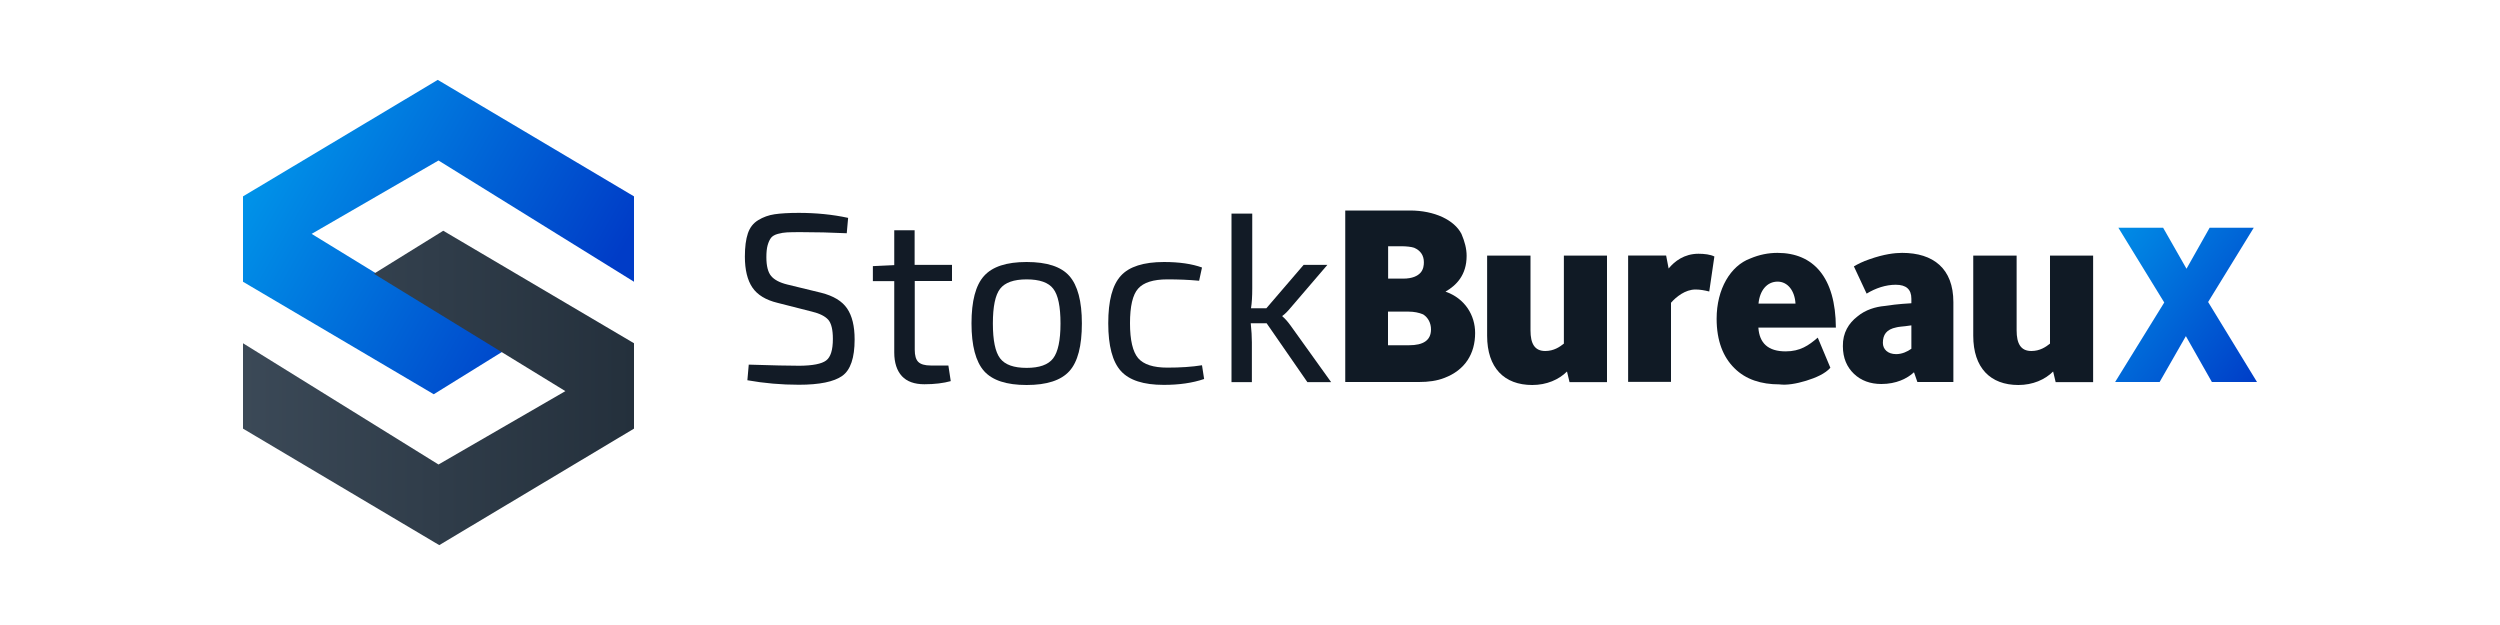
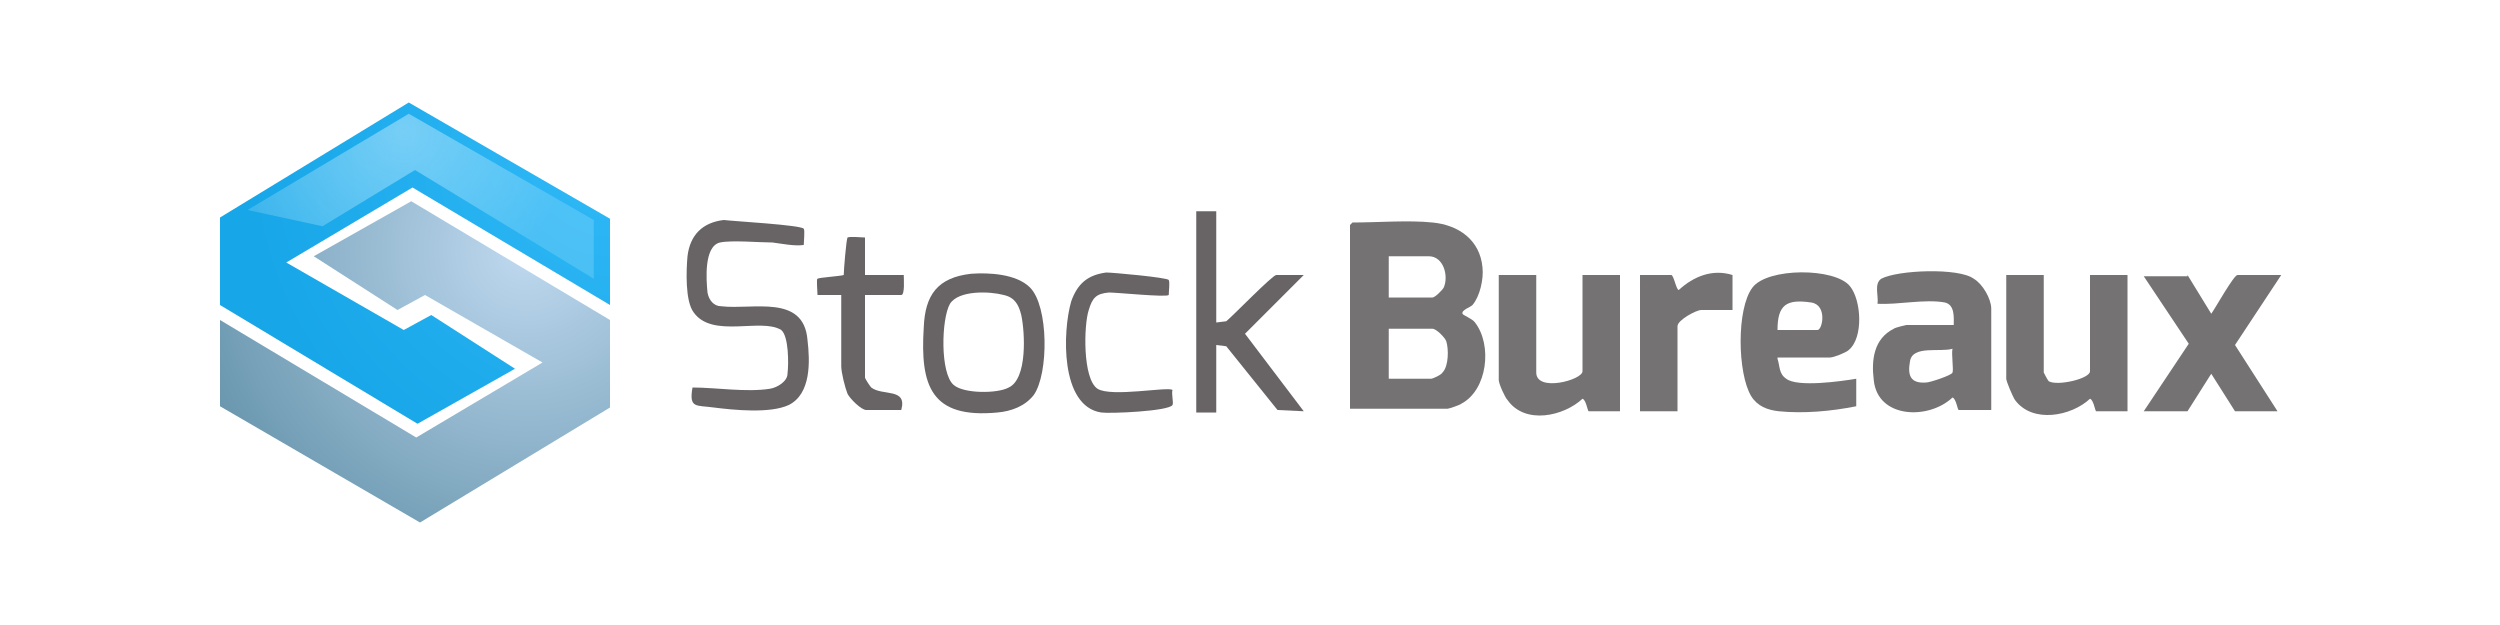
<svg xmlns="http://www.w3.org/2000/svg" version="1.1" id="Layer_1" x="0px" y="0px" viewBox="0 0 200 50" style="enable-background:new 0 0 200 50;" xml:space="preserve">
  <style type="text/css">
- 	.st0{fill:url(#SVGID_1_);}
- 	.st1{fill:url(#SVGID_00000040576660221126439760000015829871881818440630_);}
- 	.st2{fill:#121B26;}
- 	.st3{fill:#101A25;}
- 	.st4{fill:url(#SVGID_00000122684085650643659690000011620156957530266503_);}
+ 	.st0{display:none;}
+ 	.st1{display:inline;}
+ 	.st2{fill:url(#SVGID_1_);}
+ 	.st3{fill:url(#SVGID_00000101083371484567816640000015965051115940145797_);}
+ 	.st4{fill:#121B26;}
+ 	.st5{fill:#101A25;}
+ 	.st6{fill:url(#SVGID_00000130625359351735554050000017283302995442131351_);}
+ 	.st7{fill:#747273;}
+ 	.st8{fill:url(#SVGID_00000096048459036349063660000010241489486443876798_);}
+ 	.st9{fill:url(#SVGID_00000047018041064896218750000007627631230335029426_);}
+ 	.st10{opacity:0.49;fill:url(#SVGID_00000135686744111611346340000000711770127011456910_);}
+ 	.st11{fill:#686465;}
</style>
-   <g>
-     <g>
-       <linearGradient id="SVGID_1_" gradientUnits="userSpaceOnUse" x1="18.787" y1="9.732" x2="46.553" y2="25.69">
+   <g class="st0">
+     <g class="st1">
+       <linearGradient id="SVGID_1_" gradientUnits="userSpaceOnUse" x1="18.789" y1="42.271" x2="46.555" y2="26.314" gradientTransform="matrix(1 0 0 -1 0 52)">
        <stop offset="4.262232e-07" style="stop-color:#009EED" />
        <stop offset="1" style="stop-color:#003CC7" />
      </linearGradient>
-       <polygon class="st0" points="50.72,22.54 50.72,15.71 35.02,6.39 19.44,15.71 19.44,22.54 34.7,31.54 40.25,28.1 24.93,18.71     35.08,12.84   " />
-       <linearGradient id="SVGID_00000183240461822264204850000008912974007567760063_" gradientUnits="userSpaceOnUse" x1="19.442" y1="31.032" x2="50.719" y2="31.032">
+       <polygon class="st2" points="50.7,22.5 50.7,15.7 35,6.4 19.4,15.7 19.4,22.5 34.7,31.5 40.2,28.1 24.9,18.7 35.1,12.8   " />
+       <linearGradient id="SVGID_00000090269433590244539520000000579897013198999429_" gradientUnits="userSpaceOnUse" x1="19.44" y1="20.965" x2="50.72" y2="20.965" gradientTransform="matrix(1 0 0 -1 0 52)">
        <stop offset="4.262232e-07" style="stop-color:#3B4957" />
        <stop offset="1" style="stop-color:#24303C" />
      </linearGradient>
-       <polygon style="fill:url(#SVGID_00000183240461822264204850000008912974007567760063_);" points="19.44,27.46 19.44,34.29     35.14,43.61 50.72,34.29 50.72,27.46 35.46,18.46 29.91,21.9 45.23,31.29 35.08,37.16   " />
+       <polygon style="fill:url(#SVGID_00000090269433590244539520000000579897013198999429_);" points="19.4,27.5 19.4,34.3 35.1,43.6     50.7,34.3 50.7,27.5 35.5,18.5 29.9,21.9 45.2,31.3 35.1,37.2   " />
+     </g>
+     <g class="st1">
+       <g>
+         <path class="st4" d="M63.9,17c1.4,0,2.7,0.1,3.9,0.4l-0.1,1.2c-1.2-0.1-2.5-0.1-3.8-0.1c-0.5,0-0.8,0-1,0c-0.2,0-0.5,0-0.7,0.1     c-0.3,0.1-0.4,0.2-0.5,0.3c-0.1,0.1-0.2,0.3-0.3,0.6s-0.1,0.6-0.1,1c0,0.7,0.1,1.2,0.4,1.5s0.7,0.5,1.3,0.7l2.7,0.7     c1,0.2,1.7,0.7,2.1,1.3s0.6,1.4,0.6,2.5c0,1.5-0.3,2.4-1,2.9c-0.7,0.5-1.8,0.7-3.5,0.7c-1.4,0-2.8-0.1-4.1-0.4l0.1-1.2     c1.9,0.1,3.2,0.1,4.1,0.1c1.1,0,1.8-0.1,2.1-0.4s0.5-0.8,0.5-1.7c0-0.7-0.1-1.2-0.4-1.5c-0.2-0.3-0.7-0.5-1.3-0.6l-2.8-0.7     c-1-0.2-1.6-0.6-2-1.2s-0.6-1.4-0.6-2.5c0-0.8,0.1-1.4,0.2-1.9c0.2-0.5,0.4-0.8,0.8-1.1c0.4-0.2,0.8-0.4,1.3-0.5     C62.4,17.1,63.1,17,63.9,17z" />
+         <path class="st4" d="M73.2,21.2h3v1.3h-3V28c0,0.5,0.1,0.8,0.3,1c0.2,0.2,0.5,0.3,1,0.3h1.4l0.2,1.2c-0.6,0.2-1.3,0.2-2.1,0.2     c-0.8,0-1.4-0.2-1.8-0.6c-0.4-0.4-0.6-1.1-0.6-1.9v-5.7h-1.7v-1.2l1.7-0.1v-2.8h1.6L73.2,21.2L73.2,21.2z" />
+         <path class="st4" d="M82.1,21c1.6,0,2.8,0.4,3.4,1.1c0.7,0.8,1,2,1,3.8c0,1.8-0.3,3.1-1,3.8s-1.8,1.1-3.4,1.1s-2.7-0.4-3.4-1.1     c-0.7-0.8-1-2-1-3.8c0-1.8,0.3-3,1-3.8C79.4,21.3,80.5,21,82.1,21z M82.1,22.4c-1,0-1.7,0.2-2.1,0.8s-0.6,1.4-0.6,2.8     s0.2,2.3,0.6,2.8s1.1,0.8,2.1,0.8c1,0,1.7-0.2,2.1-0.8s0.6-1.4,0.6-2.8s-0.2-2.3-0.6-2.8C83.9,22.6,83.2,22.4,82.1,22.4z" />
+         <path class="st4" d="M93.1,21c1.2,0,2.2,0.1,3,0.4l-0.2,1.1c-0.8-0.1-1.7-0.1-2.5-0.1c-1.1,0-1.9,0.2-2.3,0.7     c-0.4,0.5-0.7,1.4-0.7,2.8s0.2,2.3,0.7,2.8c0.4,0.5,1.2,0.8,2.3,0.8c1,0,2-0.1,2.8-0.2l0.2,1.1c-0.9,0.3-2,0.5-3.2,0.5     c-1.6,0-2.8-0.4-3.4-1.1s-1-2-1-3.8c0-1.8,0.3-3.1,1-3.8C90.3,21.3,91.5,21,93.1,21z" />
+         <path class="st4" d="M100.2,17.1v6c0,0.6,0,1.2-0.1,1.6h1.2l3-3.5h1.9l-2.9,3.4c-0.2,0.3-0.5,0.5-0.7,0.6v0     c0.2,0.2,0.4,0.4,0.7,0.7l3.2,4.5h-1.9l-3.3-4.7h-1.3c0.1,0.6,0.1,1.1,0.1,1.5v3.2h-1.6V17.1H100.2z" />
+       </g>
+       <g>
+         <path class="st5" d="M112.8,16.8c2,0,3.6,0.8,4.1,1.9c0.2,0.6,0.4,1.2,0.4,1.8c0,1.5-0.8,2.4-1.7,2.9c1.6,0.5,2.4,1.9,2.4,3.3     c0,1.6-0.8,3-2.4,3.6c-0.6,0.2-1.3,0.3-2,0.3h-5.9V16.8H112.8z M111.1,22.3h1.2c0.8,0,1.2-0.2,1.4-0.5c0.2-0.3,0.3-0.6,0.3-0.8     c0-0.5-0.3-0.9-0.8-1.2c-0.2-0.1-0.7-0.1-1-0.1H111C111,19.7,111,22.3,111.1,22.3z M111.1,27.6h1.7c1.1,0,1.8-0.4,1.8-1.3     c0-0.5-0.2-0.9-0.6-1.2c-0.3-0.1-0.7-0.2-1.2-0.2H111L111.1,27.6L111.1,27.6z" />
+         <path class="st5" d="M125.6,30.6l-0.2-0.8c-0.7,0.6-1.6,1.1-2.8,1.1c-2.2,0-3.6-1.4-3.6-3.9v-6.4h3.5v6c0,1.1,0.3,1.6,1.2,1.6     c0.7,0,1.2-0.3,1.5-0.6v-7h3.4v10.1L125.6,30.6L125.6,30.6z" />
+         <path class="st5" d="M133.5,21.5c0.5-0.6,1.2-1.2,2.4-1.2c0.5,0,1,0.1,1.3,0.2l-0.4,2.8c-0.4-0.1-0.8-0.2-1.1-0.2     c-0.8,0-1.6,0.6-2,1.1v6.3h-3.4V20.4h3L133.5,21.5z" />
+         <path class="st5" d="M146.4,29.4c-0.4,0.5-1.2,0.8-1.9,1s-1.6,0.4-2.1,0.3c-1.4,0-2.7-0.4-3.6-1.3c-0.9-0.9-1.4-2.2-1.4-4     c0-2.4,1.1-4.2,2.7-4.8c0.7-0.3,1.4-0.5,2.2-0.5c2.9,0,4.6,1.9,4.7,6h-6.2c0.1,1.2,0.8,1.9,2.2,1.9c1.2,0,1.8-0.5,2.6-1.1     L146.4,29.4z M143.6,24.3c-0.1-1-0.6-1.8-1.4-1.8c-0.8,0-1.4,0.7-1.5,1.8H143.6z" />
+         <path class="st5" d="M148.3,21.3c0.3-0.2,0.7-0.4,1.2-0.6c1.2-0.4,2-0.5,2.6-0.5c2.5,0,4.1,1.2,4.1,3.9v6.4h-2.9l-0.3-0.8     c-0.6,0.5-1.4,0.9-2.6,0.9c-0.9,0-1.6-0.3-2.2-0.8c-0.6-0.5-0.9-1.2-0.9-2.2c0-1.1,0.5-1.8,1.2-2.4c0.6-0.5,1.5-0.8,2.2-0.8     c0.4-0.1,1.1-0.2,2.2-0.2v-0.4c0-0.8-0.4-1.1-1.2-1.1c-0.8,0-1.6,0.3-2.3,0.7L148.3,21.3z M152.9,26c-0.4,0.1-0.6,0.1-0.8,0.1     c-0.2,0-0.3,0-0.4,0.1c-0.8,0.2-1.1,0.6-1.1,1.2c0,0.5,0.4,0.9,1.1,0.9c0.5,0,0.9-0.2,1.2-0.4L152.9,26L152.9,26z" />
+         <path class="st5" d="M164.4,30.6l-0.2-0.8c-0.6,0.6-1.6,1.1-2.8,1.1c-2.2,0-3.6-1.4-3.6-3.9v-6.4h3.5v6c0,1.1,0.3,1.6,1.2,1.6     c0.7,0,1.2-0.3,1.5-0.6v-7h3.4v10.1L164.4,30.6L164.4,30.6z" />
+       </g>
+       <g>
+         <linearGradient id="SVGID_00000016065483830518211930000000166959446978387852_" gradientUnits="userSpaceOnUse" x1="165.621" y1="34.664" x2="181.489" y2="22.409" gradientTransform="matrix(1 0 0 -1 0 52)">
+           <stop offset="4.262232e-07" style="stop-color:#009EED" />
+           <stop offset="1" style="stop-color:#003CC7" />
+         </linearGradient>
+         <path style="fill:url(#SVGID_00000016065483830518211930000000166959446978387852_);" d="M180.6,30.6h-3.6l-2.1-3.7l-2.1,3.7     h-3.6l3.9-6.4l-3.7-6h3.6l1.9,3.3l1.9-3.3h3.5l-3.6,5.9L180.6,30.6z" />
+       </g>
+     </g>
+   </g>
+   <g>
+     <g>
+       <g>
+         <path class="st7" d="M114.6,17.8c2.1,0.2,3.8,1.4,4,3.6c0.1,0.9-0.2,2.3-0.8,3c-0.2,0.2-0.9,0.4-0.8,0.7c0,0.1,0.8,0.4,1,0.7     c1.4,1.8,1,5.4-1.1,6.5c-0.1,0.1-1,0.4-1.1,0.4H108V18c0,0,0.2-0.2,0.2-0.2C110.2,17.8,112.7,17.6,114.6,17.8z M111.1,23.8h3.5     c0.2,0,0.8-0.6,0.9-0.8c0.4-0.9,0-2.5-1.2-2.5h-3.2V23.8z M111.1,30.3h3.4c0.1,0,0.8-0.3,0.9-0.5c0.5-0.5,0.5-1.9,0.3-2.5     c-0.1-0.3-0.8-1-1.1-1h-3.5V30.3z" />
+         <path class="st7" d="M159.2,32.8h-2.5c-0.1,0-0.2-0.9-0.5-1c-1.9,1.8-6,1.7-6.3-1.4c-0.2-1.6,0-3.3,1.6-4.1c0.1-0.1,1-0.3,1-0.3     h3.8c0-0.6,0.1-1.6-0.7-1.8c-1.6-0.3-3.8,0.2-5.4,0.1c0.1-0.6-0.3-1.6,0.3-2c1.3-0.7,6.2-0.9,7.4,0c0.7,0.4,1.4,1.6,1.4,2.4V32.8     z M156.2,27.9c-1,0.3-3.2-0.3-3.4,1c-0.2,1.1,0,1.8,1.3,1.7c0.3,0,2.1-0.6,2.1-0.8C156.3,29.6,156.1,28.3,156.2,27.9z" />
+         <path class="st7" d="M142.2,28.7c0.2,0.6,0.1,1.2,0.7,1.6c0.9,0.7,4.4,0.2,5.6,0v2.2c-2,0.4-4.2,0.6-6.2,0.4     c-0.9-0.1-1.7-0.4-2.2-1.2c-1.1-1.8-1.2-7,0.1-8.7c1.2-1.6,6.6-1.6,7.8-0.1c0.9,1.1,1.1,4.1-0.1,5.1c-0.2,0.2-1.2,0.6-1.5,0.6     H142.2z M142.2,26.4h3.2c0.4,0,0.8-2-0.5-2.2C142.9,23.9,142.2,24.4,142.2,26.4z" />
+         <path class="st7" d="M122.9,22v7.8c0,1.6,3.7,0.6,3.7-0.1V22h3v10.9h-2.5c-0.1,0-0.2-0.9-0.5-1c-1.5,1.4-4.6,2.1-6,0.1     c-0.2-0.2-0.7-1.3-0.7-1.6V22H122.9z" />
+         <path class="st7" d="M163.5,22v7.8c0,0,0.3,0.6,0.4,0.7c0.7,0.4,3.3-0.2,3.3-0.8V22h3v10.9h-2.5c-0.1,0-0.2-0.9-0.5-1     c-1.5,1.4-4.6,2-6,0.1c-0.2-0.3-0.7-1.5-0.7-1.7V22H163.5z" />
+         <path class="st7" d="M175,22l1.9,3.1c0.3-0.4,1.8-3.1,2.1-3.1h3.5l-3.7,5.6l3.4,5.3h-3.4l-1.9-3l-1.9,3h-3.5l3.6-5.4l-3.6-5.4     H175z" />
+         <path class="st7" d="M138.6,22v2.8h-2.5c-0.4,0-1.9,0.8-1.9,1.3v6.8h-3V22h2.5c0.2,0,0.4,1.2,0.6,1.2     C135.5,22.1,137,21.5,138.6,22z" />
+       </g>
+     </g>
+     <g>
+       <radialGradient id="SVGID_00000086683504522683496960000010469353966283275961_" cx="49.081" cy="12.023" r="29.423" gradientUnits="userSpaceOnUse">
+         <stop offset="0" style="stop-color:#31B9F7" />
+         <stop offset="1" style="stop-color:#17A6E8" />
+       </radialGradient>
+       <polygon style="fill:url(#SVGID_00000086683504522683496960000010469353966283275961_);" points="48.8,24.4 33,15 22.9,21     32.3,26.4 34.5,25.2 41.2,29.5 33.4,33.9 17.6,24.4 17.6,17.4 32.7,8.2 48.8,17.5   " />
+       <radialGradient id="SVGID_00000052074345061454347860000003566253308261676975_" cx="42.087" cy="20.028" r="28.147" gradientUnits="userSpaceOnUse">
+         <stop offset="0" style="stop-color:#BFD9F0" />
+         <stop offset="1" style="stop-color:#6896AD" />
+       </radialGradient>
+       <polygon style="fill:url(#SVGID_00000052074345061454347860000003566253308261676975_);" points="17.6,25.6 33.3,35 43.4,29     34,23.6 31.8,24.8 25.1,20.5 32.9,16.1 48.8,25.6 48.8,32.6 33.6,41.8 17.6,32.5   " />
+       <radialGradient id="SVGID_00000053532553265682791670000007971663922166308767_" cx="32.265" cy="10.538" r="13.828" gradientUnits="userSpaceOnUse">
+         <stop offset="0" style="stop-color:#CEF0FE" />
+         <stop offset="1" style="stop-color:#D4F4FF;stop-opacity:0.4" />
+       </radialGradient>
+       <polygon style="opacity:0.49;fill:url(#SVGID_00000053532553265682791670000007971663922166308767_);" points="47.5,17.6     32.7,9.1 19.8,16.8 25.8,18.1 33.2,13.6 47.5,22.3   " />
    </g>
    <g>
      <g>
-         <path class="st2" d="M63.9,17.03c1.39,0,2.71,0.13,3.95,0.4l-0.11,1.23c-1.24-0.06-2.49-0.09-3.76-0.09     c-0.46,0-0.8,0.01-1.02,0.02c-0.23,0.01-0.47,0.05-0.73,0.12c-0.26,0.07-0.44,0.18-0.55,0.32c-0.11,0.15-0.2,0.34-0.27,0.59     s-0.1,0.57-0.1,0.96c0,0.7,0.13,1.2,0.38,1.5c0.25,0.3,0.68,0.53,1.29,0.68l2.71,0.66c0.99,0.25,1.68,0.67,2.08,1.26     c0.4,0.59,0.6,1.41,0.6,2.48c0,1.47-0.33,2.44-0.99,2.91c-0.66,0.47-1.82,0.71-3.47,0.71c-1.4,0-2.78-0.12-4.12-0.36l0.11-1.25     c1.88,0.06,3.24,0.09,4.06,0.09c1.06-0.01,1.77-0.15,2.13-0.42s0.54-0.84,0.54-1.73c0-0.73-0.12-1.24-0.37-1.53     c-0.25-0.28-0.68-0.5-1.3-0.65l-2.75-0.7c-0.95-0.23-1.62-0.64-2.02-1.23c-0.4-0.59-0.6-1.42-0.6-2.47     c0-0.77,0.08-1.39,0.24-1.86c0.16-0.47,0.43-0.82,0.83-1.06c0.39-0.24,0.83-0.4,1.31-0.47C62.44,17.07,63.09,17.03,63.9,17.03z" />
-         <path class="st2" d="M73.18,21.19h2.98v1.29h-2.98v5.5c0,0.46,0.09,0.78,0.28,0.97c0.19,0.19,0.52,0.29,0.99,0.29h1.42l0.19,1.25     c-0.58,0.16-1.28,0.25-2.11,0.25c-0.8,0-1.4-0.22-1.8-0.65c-0.4-0.44-0.61-1.07-0.61-1.89v-5.71h-1.71v-1.2l1.71-0.08v-2.79h1.63     V21.19z" />
-         <path class="st2" d="M82.13,20.96c1.62,0,2.76,0.37,3.42,1.12c0.66,0.75,1,2.01,1,3.79c0,1.81-0.33,3.08-1,3.82     s-1.81,1.11-3.42,1.11c-1.61,0-2.74-0.37-3.41-1.12c-0.66-0.75-1-2.02-1-3.81c0-1.78,0.33-3.05,1-3.79     C79.39,21.33,80.52,20.96,82.13,20.96z M82.13,22.35c-1.02,0-1.73,0.25-2.12,0.75c-0.39,0.5-0.58,1.43-0.58,2.78     c0,1.35,0.19,2.28,0.58,2.79c0.39,0.51,1.09,0.76,2.12,0.76c1.02,0,1.73-0.25,2.12-0.76s0.59-1.44,0.59-2.79     c0-1.35-0.19-2.28-0.58-2.78C83.88,22.6,83.17,22.35,82.13,22.35z" />
-         <path class="st2" d="M93.12,20.96c1.23,0,2.24,0.15,3.04,0.44l-0.23,1.06c-0.83-0.08-1.68-0.11-2.54-0.11     c-1.13,0-1.91,0.25-2.34,0.74c-0.44,0.49-0.65,1.42-0.65,2.77c0,1.35,0.22,2.28,0.65,2.79c0.44,0.51,1.22,0.76,2.34,0.76     c1.04,0,1.96-0.06,2.77-0.19l0.17,1.1c-0.94,0.32-2.01,0.47-3.23,0.47c-1.62,0-2.76-0.37-3.43-1.11     c-0.67-0.74-1.01-2.01-1.01-3.82c0-1.8,0.33-3.06,1.01-3.8C90.33,21.33,91.49,20.96,93.12,20.96z" />
-         <path class="st2" d="M100.18,17.09v5.98c0,0.63-0.03,1.16-0.1,1.59h1.23l2.98-3.47h1.9l-2.94,3.43c-0.25,0.3-0.47,0.52-0.66,0.65     v0.04c0.2,0.16,0.42,0.41,0.66,0.74l3.24,4.52h-1.9l-3.26-4.71h-1.27c0.06,0.59,0.09,1.1,0.09,1.52v3.19h-1.63V17.09H100.18z" />
-       </g>
-       <g>
-         <path class="st3" d="M112.8,16.84c1.96,0,3.55,0.76,4.12,1.88c0.25,0.59,0.41,1.16,0.41,1.75c0,1.55-0.84,2.37-1.69,2.86     c1.57,0.55,2.37,1.9,2.37,3.31c0,1.65-0.8,2.96-2.45,3.59c-0.61,0.24-1.29,0.33-2.04,0.33h-5.9V16.84H112.8z M111.05,22.29h1.2     c0.75,0,1.16-0.22,1.39-0.47c0.24-0.27,0.27-0.61,0.27-0.84c0-0.55-0.27-0.94-0.78-1.16c-0.22-0.08-0.67-0.12-0.98-0.12h-1.1     V22.29z M111.05,27.62h1.67c1.14,0,1.76-0.39,1.76-1.27c0-0.49-0.22-0.94-0.63-1.2c-0.33-0.14-0.73-0.22-1.16-0.22h-1.65V27.62z" />
-         <path class="st3" d="M125.56,30.56l-0.2-0.84c-0.65,0.65-1.63,1.08-2.78,1.08c-2.24,0-3.61-1.37-3.61-3.94v-6.41h3.47v5.98     c0,1.06,0.33,1.65,1.18,1.65c0.69,0,1.16-0.33,1.49-0.59v-7.04h3.45v10.12H125.56z" />
-         <path class="st3" d="M133.49,21.48c0.47-0.57,1.24-1.18,2.39-1.18c0.47,0,0.96,0.06,1.27,0.22l-0.41,2.8     c-0.39-0.1-0.76-0.16-1.1-0.16c-0.82,0-1.55,0.59-1.96,1.06v6.33h-3.43V20.44h3.04L133.49,21.48z" />
-         <path class="st3" d="M146.43,29.42c-0.41,0.47-1.16,0.8-1.94,1.04s-1.57,0.37-2.14,0.29c-1.45,0-2.69-0.39-3.59-1.29     c-0.9-0.88-1.43-2.18-1.43-3.96c0-2.39,1.12-4.24,2.69-4.82c0.73-0.31,1.45-0.45,2.18-0.45c2.86,0,4.65,1.94,4.67,5.98h-6.2     c0.08,1.24,0.78,1.9,2.18,1.9c1.16,0,1.84-0.47,2.57-1.1L146.43,29.42z M143.64,24.29c-0.06-1.04-0.63-1.76-1.43-1.76     c-0.84,0-1.43,0.69-1.53,1.76H143.64z" />
-         <path class="st3" d="M148.31,21.31c0.31-0.18,0.71-0.39,1.25-0.57c1.16-0.41,2.02-0.51,2.61-0.51c2.49,0,4.1,1.25,4.1,3.94v6.39     h-2.88l-0.27-0.78c-0.55,0.51-1.43,0.94-2.61,0.94c-0.88,0-1.63-0.27-2.2-0.82c-0.55-0.53-0.88-1.24-0.88-2.21     c-0.02-1.06,0.47-1.84,1.16-2.37c0.65-0.55,1.49-0.78,2.16-0.84c0.39-0.06,1.08-0.16,2.16-0.22V23.9c0-0.75-0.41-1.12-1.25-1.12     c-0.8,0-1.61,0.27-2.33,0.71L148.31,21.31z M152.9,26.03c-0.35,0.06-0.65,0.08-0.82,0.1c-0.18,0.02-0.31,0.04-0.37,0.06     c-0.8,0.16-1.08,0.59-1.08,1.24c0,0.51,0.39,0.9,1.06,0.9c0.47,0,0.9-0.2,1.22-0.43V26.03z" />
-         <path class="st3" d="M164.45,30.56l-0.2-0.84c-0.65,0.65-1.63,1.08-2.78,1.08c-2.24,0-3.61-1.37-3.61-3.94v-6.41h3.47v5.98     c0,1.06,0.33,1.65,1.18,1.65c0.69,0,1.16-0.33,1.49-0.59v-7.04h3.45v10.12H164.45z" />
-       </g>
-       <g>
-         <linearGradient id="SVGID_00000061434179078625063190000014299007091186123952_" gradientUnits="userSpaceOnUse" x1="165.618" y1="17.341" x2="181.486" y2="29.595">
-           <stop offset="4.262232e-07" style="stop-color:#009EED" />
-           <stop offset="1" style="stop-color:#003CC7" />
-         </linearGradient>
-         <path style="fill:url(#SVGID_00000061434179078625063190000014299007091186123952_);" d="M180.56,30.56h-3.61l-2.08-3.67     l-2.1,3.67h-3.56l3.93-6.36l-3.67-5.98h3.58l1.87,3.28l1.85-3.28h3.53l-3.65,5.94L180.56,30.56z" />
+         <path class="st11" d="M64.3,18.3c0.1,0.1,0,1.1,0,1.3c-0.8,0.1-1.7-0.1-2.5-0.2c-1,0-3.3-0.2-4.2,0c-1.3,0.3-1.1,3-1,4     c0.1,0.6,0.5,1.1,1.1,1.1c2.5,0.3,6.6-1,6.9,2.7c0.2,1.7,0.3,4.3-1.5,5.2c-1.5,0.7-4.4,0.4-6,0.2c-1.4-0.2-2,0.1-1.7-1.6     c1.9,0,4.3,0.4,6.2,0.1c0.6-0.1,1.4-0.6,1.4-1.2c0.1-0.8,0.1-3-0.5-3.5c-1.6-1-5.5,0.7-7-1.4c-0.7-0.9-0.6-3.4-0.5-4.5     c0.2-1.7,1.2-2.7,2.9-2.9C58.7,17.7,64.1,18,64.3,18.3z" />
+         <path class="st11" d="M97.3,16.9v8.9l0.8-0.1c0.5-0.4,3.7-3.7,4-3.7h2.2l-4.7,4.7l4.7,6.2l-2.1-0.1l-4.1-5.1l-0.8-0.1v5.4h-1.6     V16.9H97.3z" />
+         <path class="st11" d="M77.7,21.9c1.4-0.1,3.6,0,4.7,1.1c1.5,1.5,1.5,6.9,0.3,8.6c-0.7,0.9-1.8,1.3-2.9,1.4     c-5.3,0.5-6.2-2.1-5.9-6.8C74,23.6,75,22.2,77.7,21.9z M76.3,30.8c0.8,0.7,3.5,0.7,4.4,0.2c1.5-0.7,1.3-4.4,1-5.8     c-0.2-0.8-0.5-1.4-1.4-1.6c-1.1-0.3-3.6-0.4-4.3,0.7C75.3,25.5,75.2,29.9,76.3,30.8z" />
+         <path class="st11" d="M93.5,22.4c0.1,0.2,0,0.9,0,1.2c-0.2,0.2-4.1-0.2-4.8-0.2c-1,0.1-1.3,0.4-1.6,1.4c-0.4,1.2-0.5,5.5,0.7,6.3     c1.1,0.7,5.7-0.2,6,0.1c-0.1,0.3,0.1,1,0,1.2c-0.3,0.5-5,0.7-5.7,0.6c-3.3-0.5-3.1-6.5-2.4-8.9c0.5-1.4,1.3-2.1,2.8-2.3     C89,21.8,93.4,22.2,93.5,22.4z" />
+         <path class="st11" d="M69.2,19v3h3.1c0,0.3,0.1,1.6-0.2,1.6h-2.9v6.6c0,0.1,0.4,0.7,0.5,0.8c0.9,0.7,2.9,0,2.4,1.8h-2.8     c-0.4,0-1.3-0.9-1.5-1.3c-0.2-0.5-0.5-1.7-0.5-2.2v-5.7l-1.9,0c0-0.3-0.1-1.3,0-1.3c0.1-0.1,1.8-0.2,2.1-0.3c0-0.4,0.2-2.8,0.3-3     C68,18.9,69,19,69.2,19z" />
      </g>
    </g>
  </g>
</svg>
